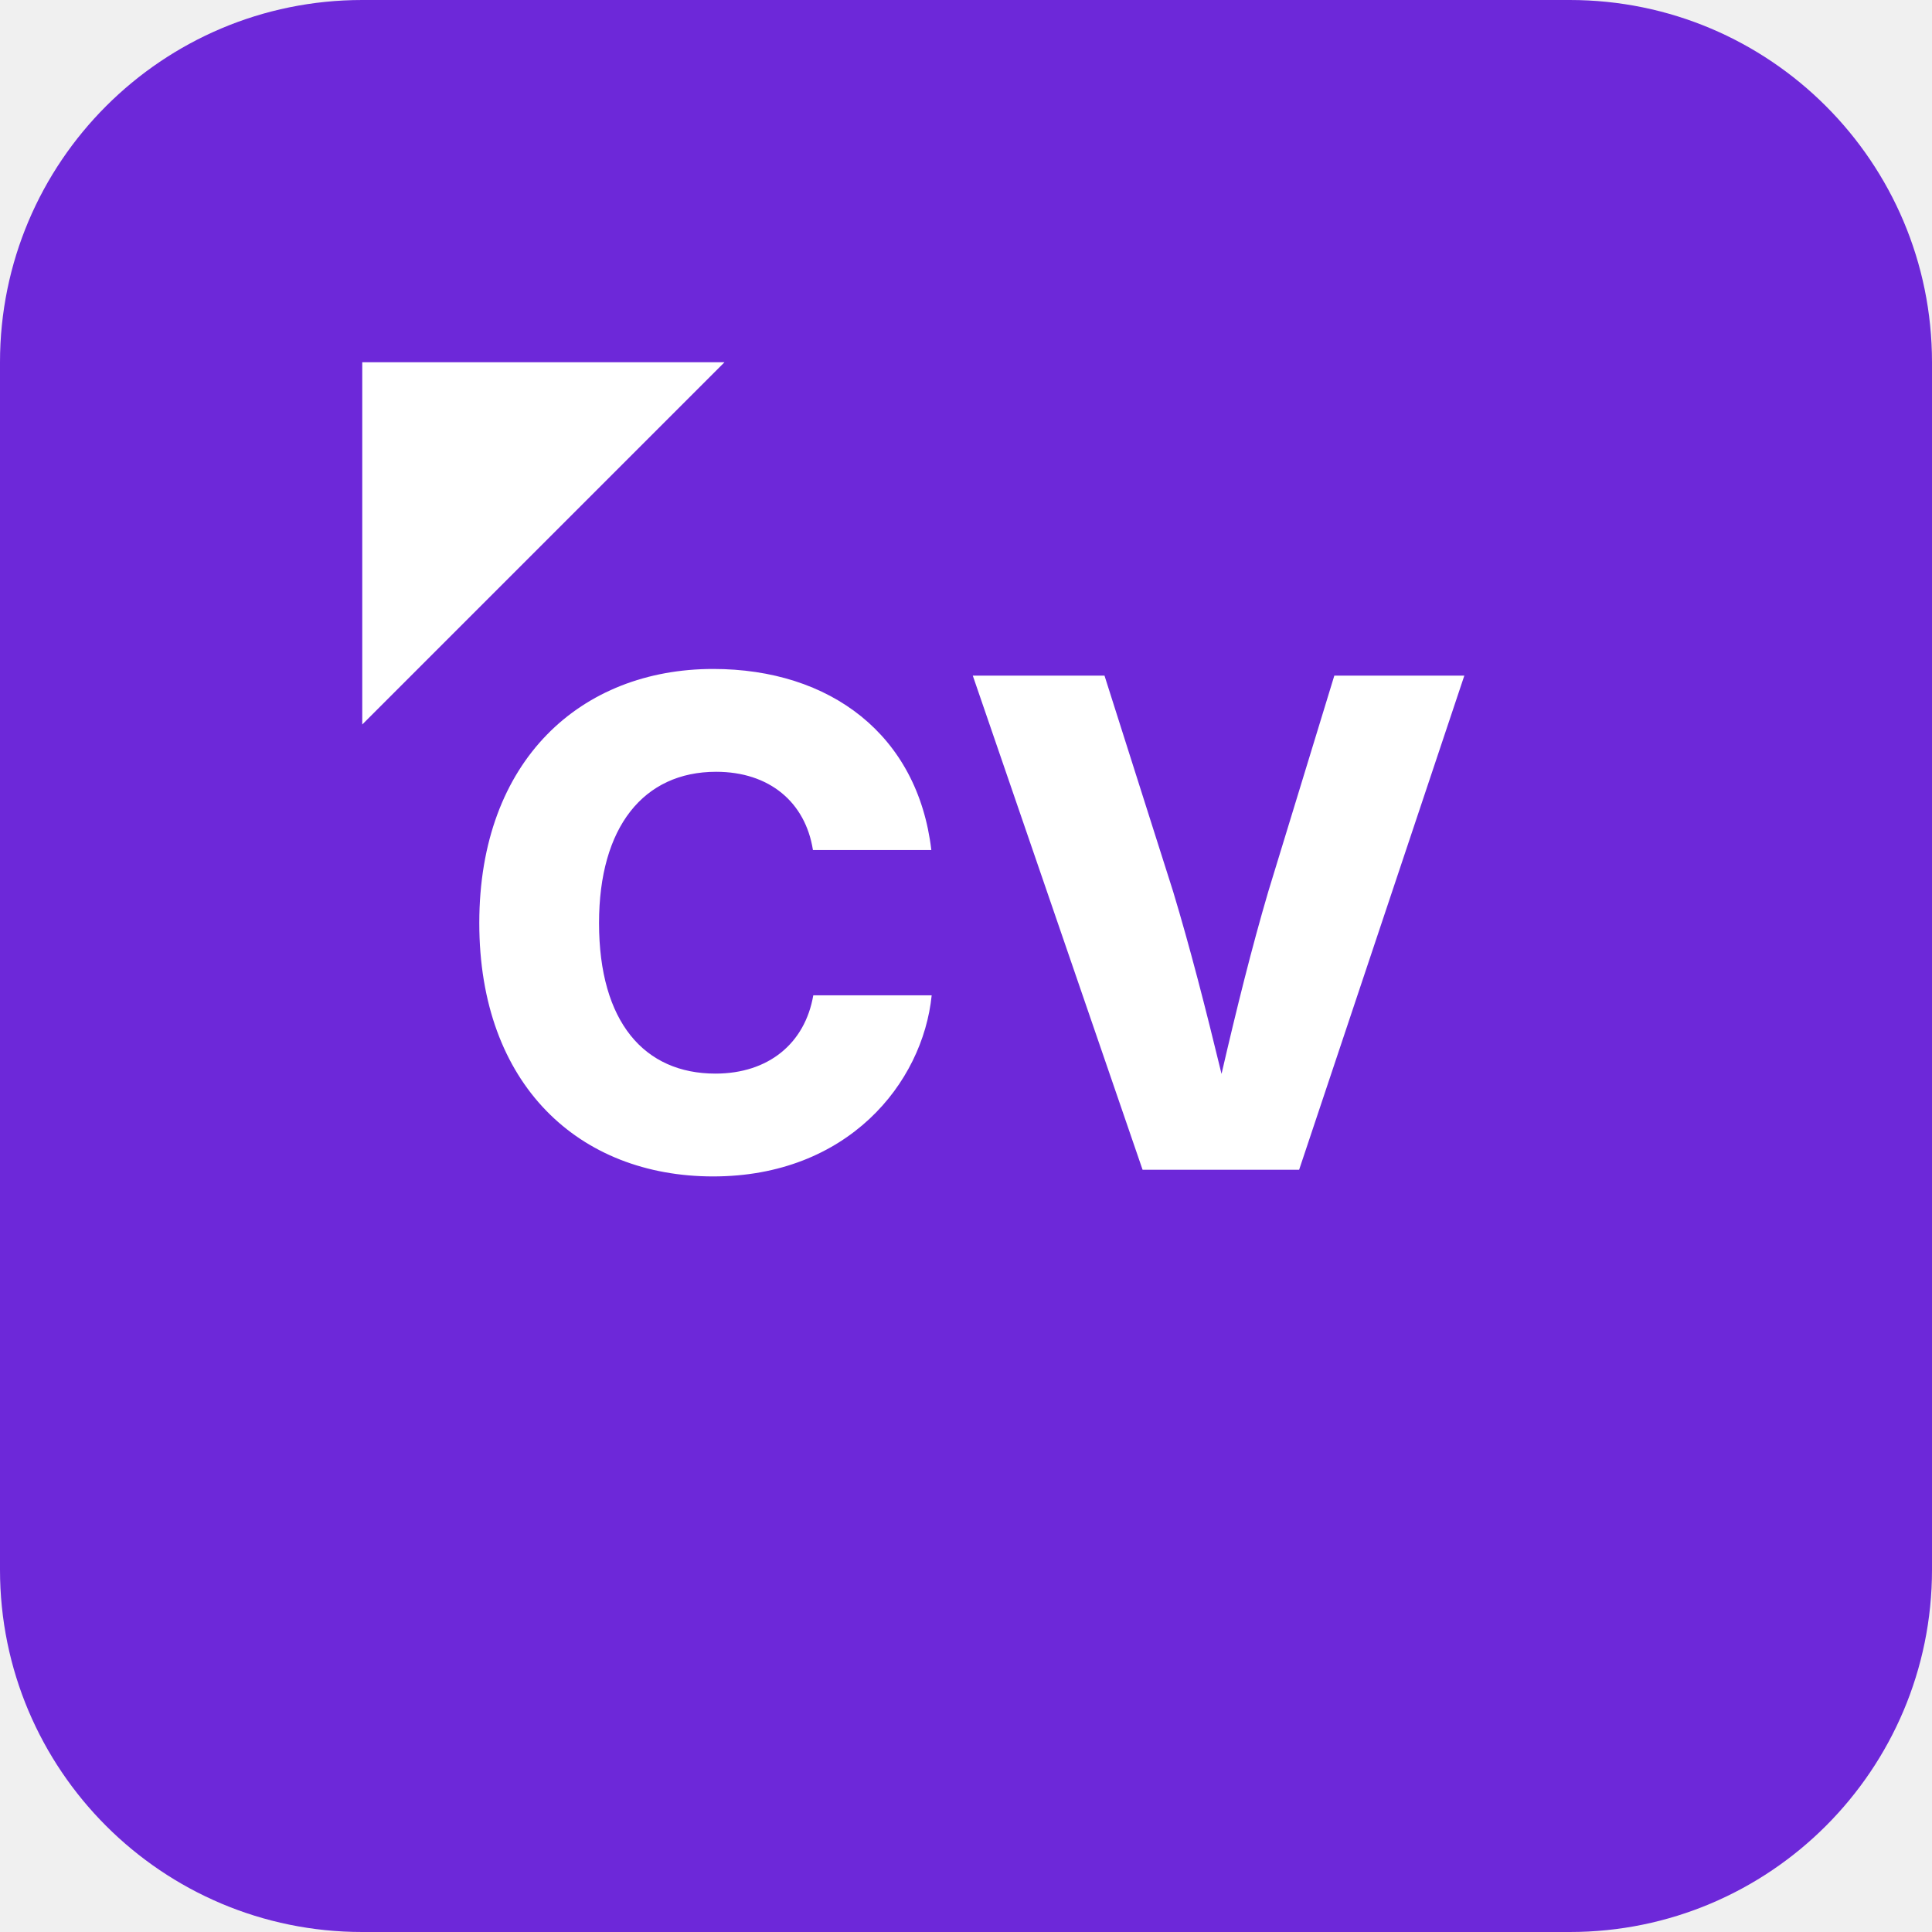
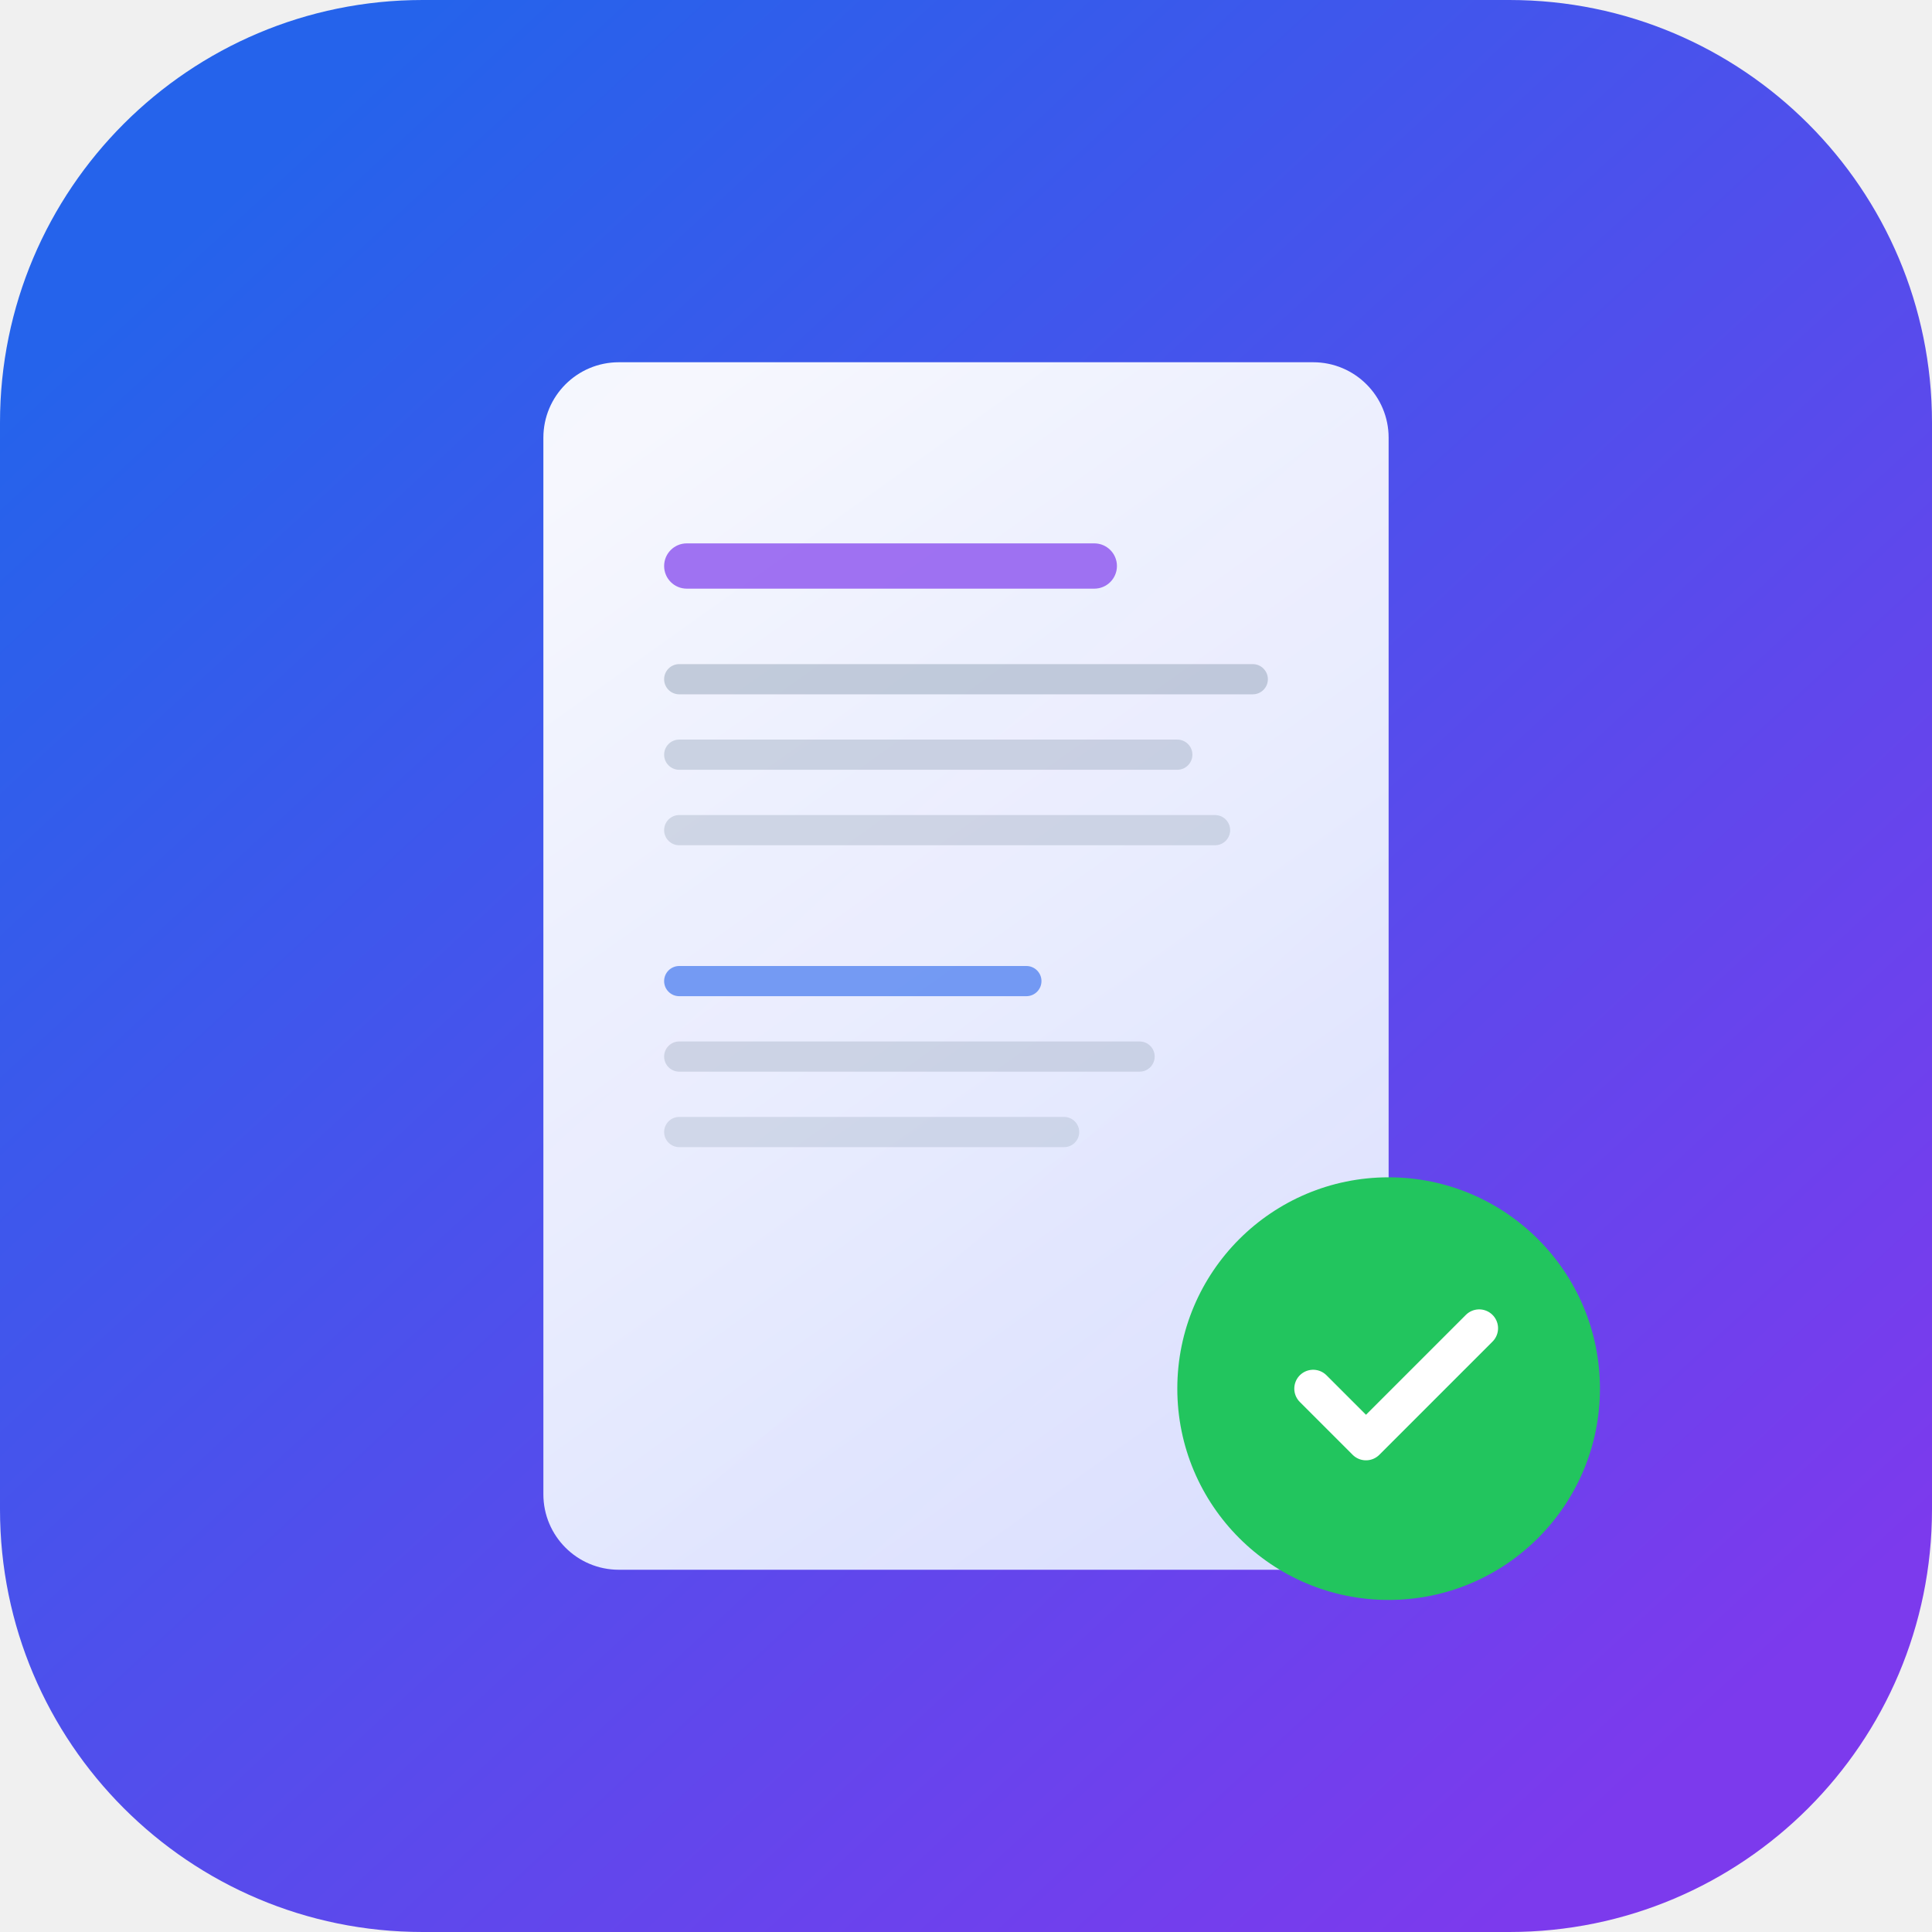
<svg xmlns="http://www.w3.org/2000/svg" width="512" height="512" viewBox="0 0 512 512" fill="none">
-   <rect width="512" height="512" rx="96" fill="#6D28D9" />
-   <path d="M96 96 L192 96 L96 192 Z" fill="white" />
-   <text x="256" y="310" text-anchor="middle" fill="white" font-family="Inter, Arial, sans-serif" font-size="180" font-weight="800">CV</text>
+   <defs>
+     <linearGradient id="logo-bg" x1="64" y1="48" x2="448" y2="464" gradientUnits="userSpaceOnUse">
+       <stop stop-color="#2563eb" />
+       <stop offset="1" stop-color="#7c3aed" />
+     </linearGradient>
+     <linearGradient id="logo-doc" x1="160" y1="120" x2="360" y2="400" gradientUnits="userSpaceOnUse">
+       <stop stop-color="#ffffff" />
+       <stop offset="1" stop-color="#e0e7ff" />
+     </linearGradient>
+   </defs>
+   <rect width="512" height="512" rx="112" fill="url(#logo-bg)" />
+   <rect x="144" y="96" width="224" height="320" rx="20" fill="url(#logo-doc)" opacity="0.95" />
+   <rect x="176" y="144" width="120" height="12" rx="6" fill="#7c3aed" opacity="0.7" />
+   <rect x="176" y="176" width="160" height="8" rx="4" fill="#94a3b8" opacity="0.5" />
+   <rect x="176" y="196" width="140" height="8" rx="4" fill="#94a3b8" opacity="0.4" />
+   <rect x="176" y="216" width="150" height="8" rx="4" fill="#94a3b8" opacity="0.35" />
+   <rect x="176" y="256" width="100" height="8" rx="4" fill="#2563eb" opacity="0.6" />
+   <rect x="176" y="276" width="130" height="8" rx="4" fill="#94a3b8" opacity="0.35" />
+   <rect x="176" y="296" width="110" height="8" rx="4" fill="#94a3b8" opacity="0.3" />
+   <circle cx="368" cy="368" r="56" fill="#22c55e" />
+   <path d="M348 368 L362 382 L392 352" stroke="white" stroke-width="10" stroke-linecap="round" stroke-linejoin="round" fill="none" />
</svg>
